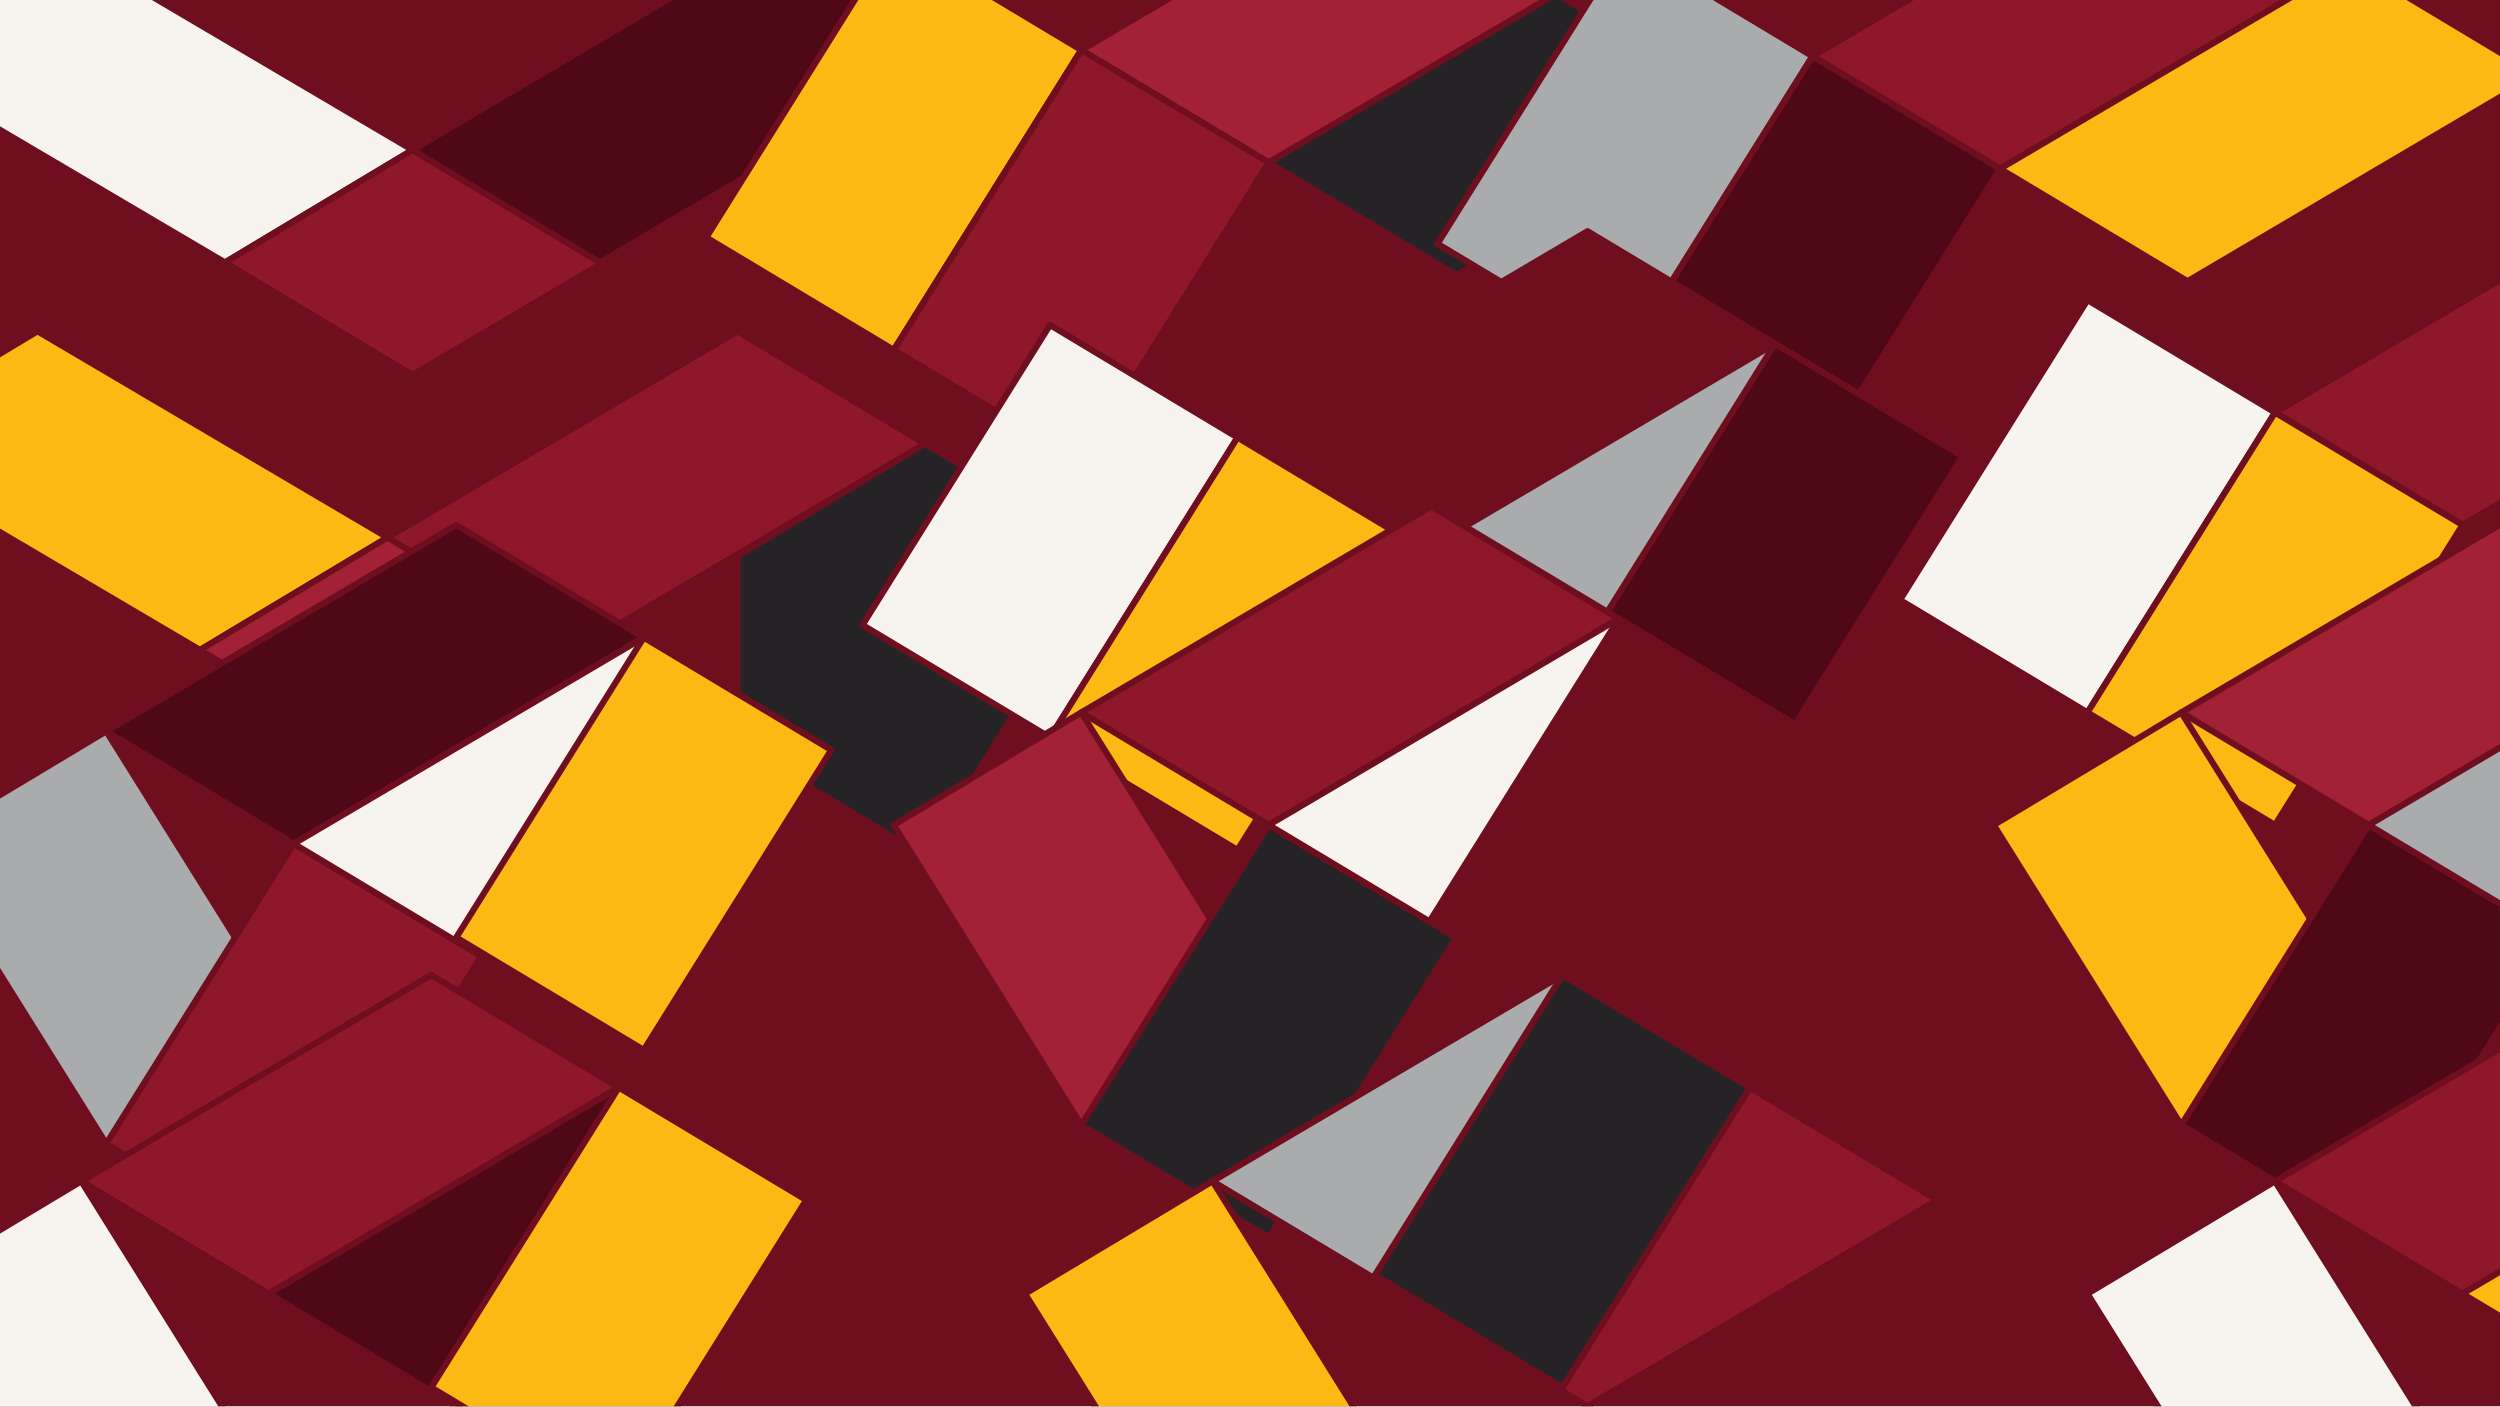
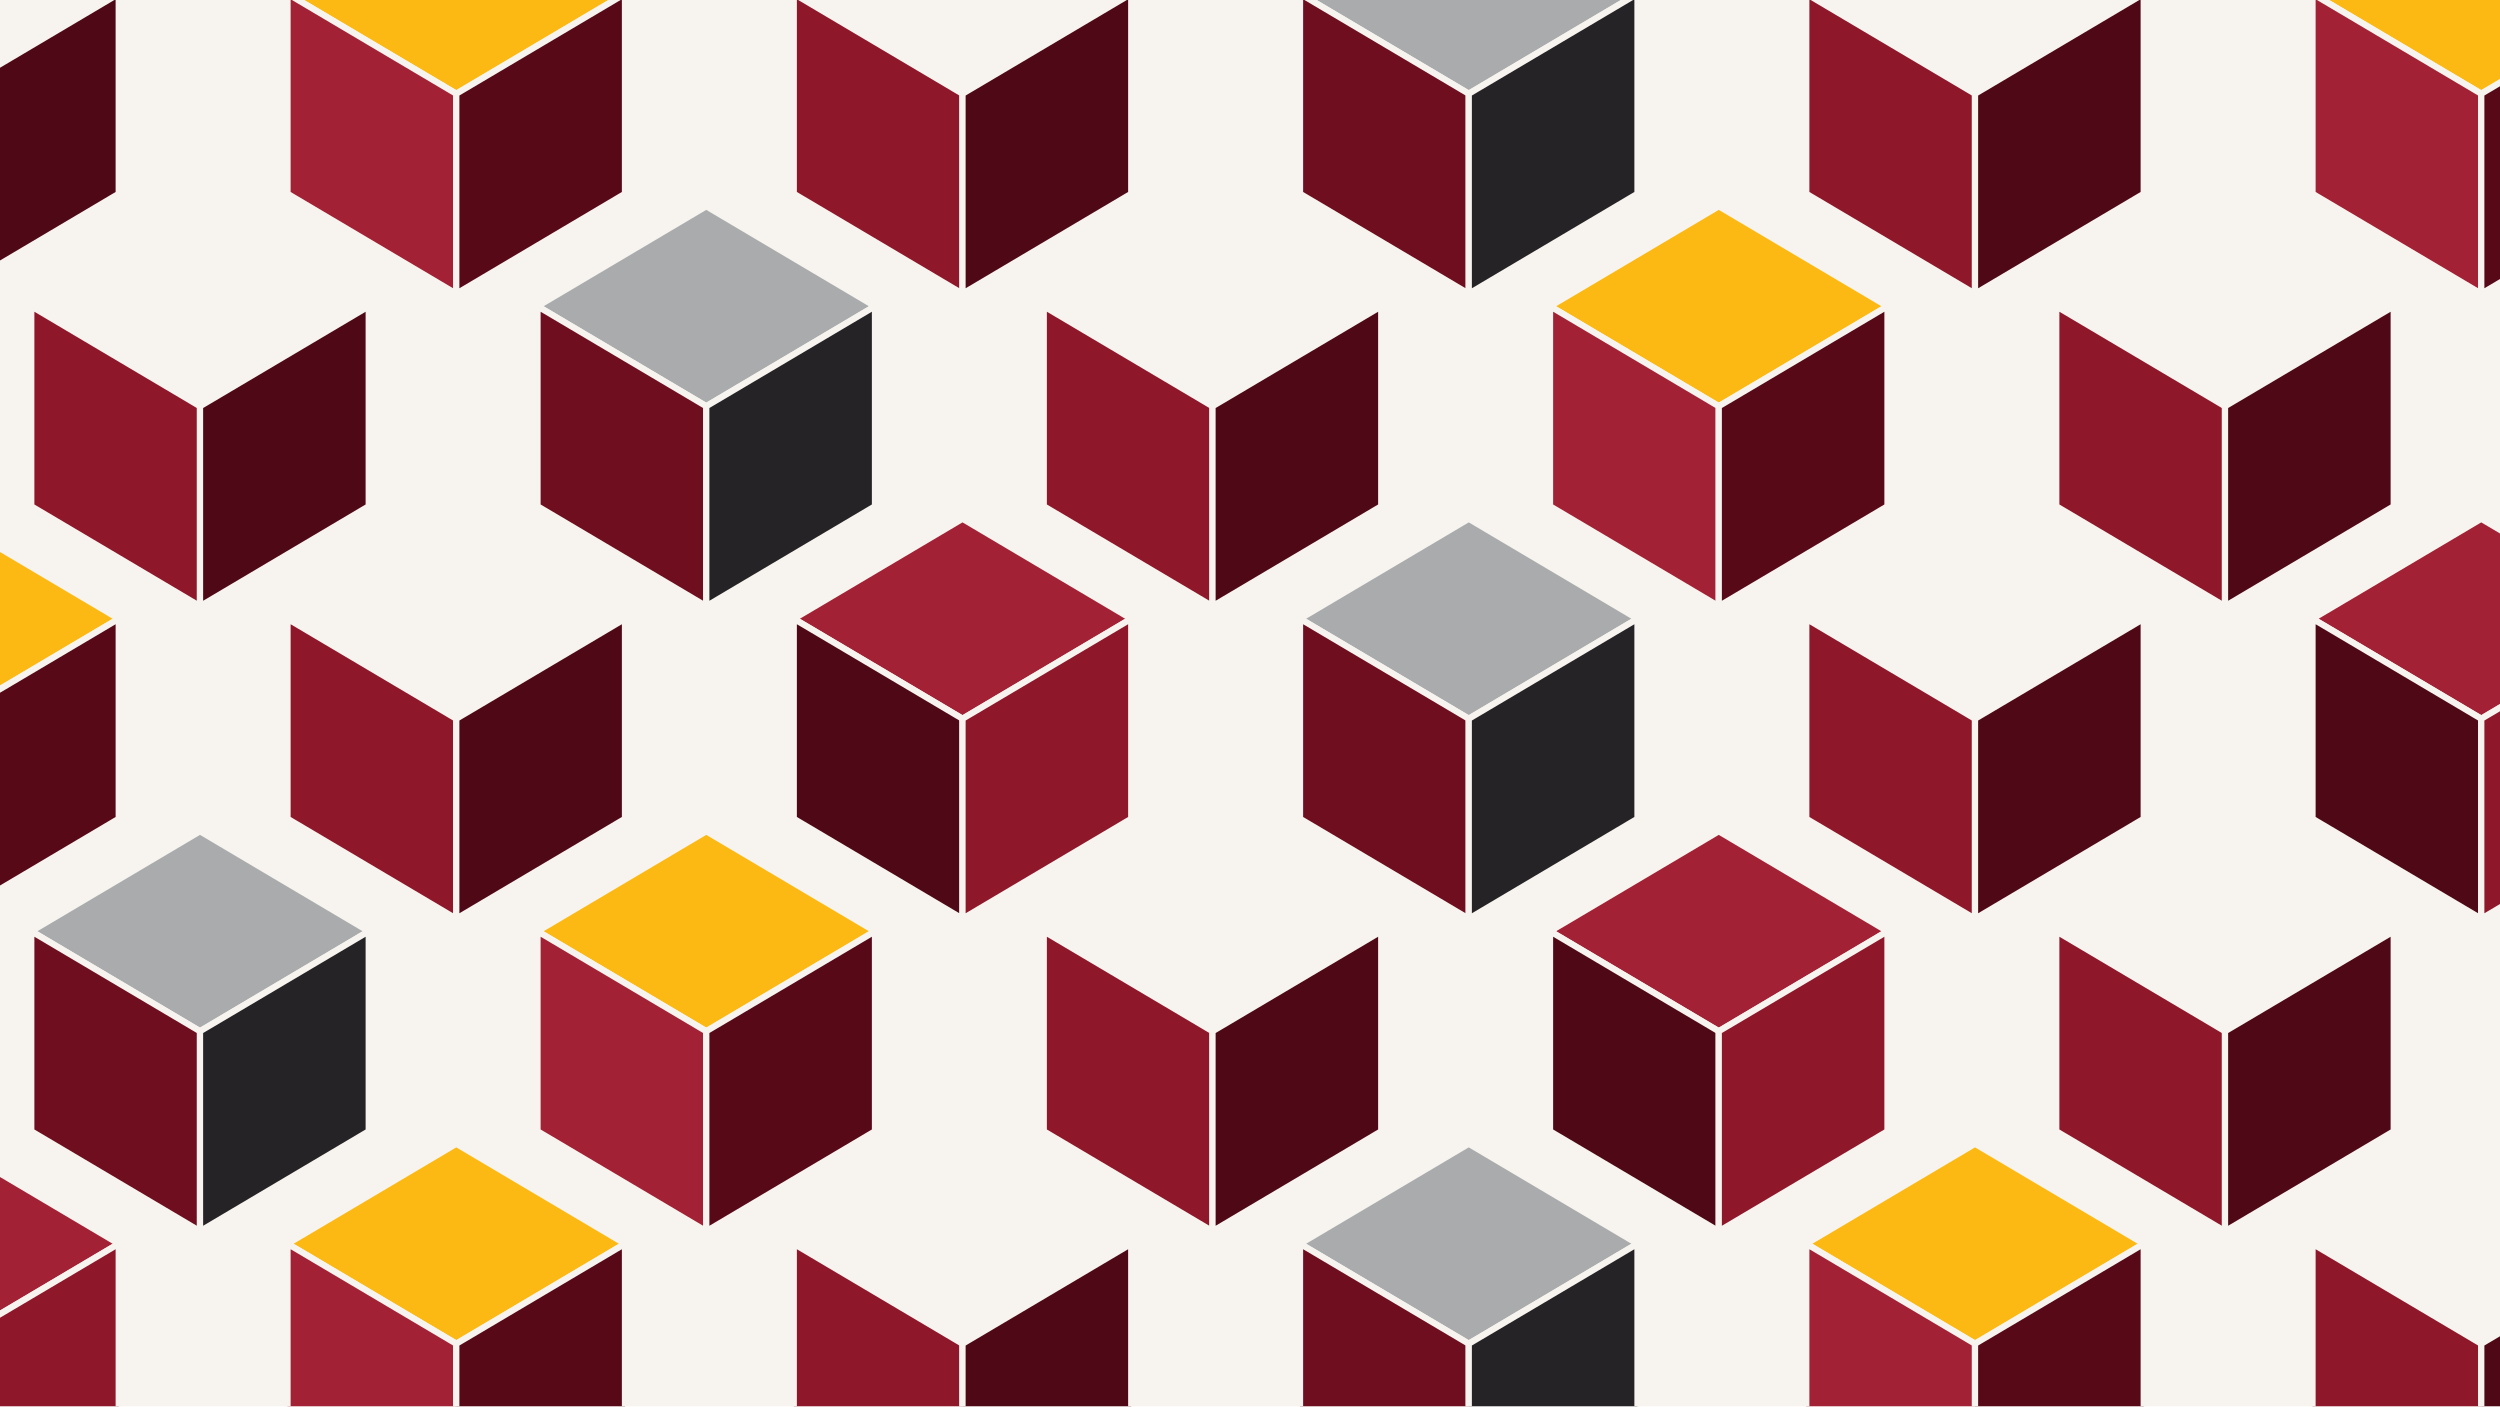
<svg xmlns="http://www.w3.org/2000/svg" viewBox="0 0 800 450" preserveAspectRatio="xMidYMid slice">
-   <rect width="800" height="450" fill="#6e0e1e" />
-   <g stroke="#6e0e1e" stroke-width="2" stroke-linejoin="round">
-     <path d="M-40 18 20-18 132 48 72 84Z" fill="#f7f4ef" />
-     <path d="M132 48 72 84 132 120 244 54 304 18 244-18Z" fill="#8f172a" />
-     <path d="M132 48 244-18 304 18 192 84Z" fill="#4f0916" />
-     <path d="M286-20 346 16 286 112 226 76Z" fill="#fdb913" />
-     <path d="M346 16 438-38 498-2 406 52Z" fill="#a32134" />
-     <path d="M346 16 406 52 346 148 286 112Z" fill="#8f172a" />
-     <path d="M406 52 498-2 558 34 466 88Z" fill="#262326" />
-     <path d="M520-18 580 18 520 114 460 78Z" fill="#a9abad" />
-     <path d="M580 18 692-48 752-12 640 54Z" fill="#8f172a" />
-     <path d="M580 18 640 54 580 150 520 114Z" fill="#4f0916" />
-     <path d="M640 54 752-12 812 24 700 90Z" fill="#fdb913" />
-     <path d="M-48 142 12 106 124 172 64 208Z" fill="#fdb913" />
-     <path d="M124 172 64 208 124 244 236 178 296 142 236 106Z" fill="#a32134" />
-     <path d="M124 172 236 106 296 142 184 208Z" fill="#8f172a" />
-     <path d="M236 178 296 142 356 178 296 274 236 238Z" fill="#262326" />
-     <path d="M336 104 396 140 336 236 276 200Z" fill="#f7f4ef" />
-     <path d="M396 140 508 74 568 110 456 176Z" fill="#6e0e1e" />
-     <path d="M396 140 456 176 396 272 336 236Z" fill="#fdb913" />
-     <path d="M456 176 568 110 628 146 516 212Z" fill="#a9abad" />
-     <path d="M568 110 628 146 568 242 508 206Z" fill="#4f0916" />
-     <path d="M668 96 728 132 668 228 608 192Z" fill="#f7f4ef" />
-     <path d="M728 132 840 66 900 102 788 168Z" fill="#8f172a" />
-     <path d="M728 132 788 168 728 264 668 228Z" fill="#fdb913" />
-     <path d="M-26 270 34 234 94 330 34 366Z" fill="#a9abad" />
-     <path d="M34 234 146 168 206 204 94 270Z" fill="#4f0916" />
-     <path d="M34 366 94 270 154 306 94 402Z" fill="#8f172a" />
-     <path d="M94 270 206 204 266 240 154 306Z" fill="#f7f4ef" />
-     <path d="M206 204 266 240 206 336 146 300Z" fill="#fdb913" />
-     <path d="M286 264 346 228 406 324 346 360Z" fill="#a32134" />
-     <path d="M346 228 458 162 518 198 406 264Z" fill="#8f172a" />
-     <path d="M346 360 406 264 466 300 406 396Z" fill="#262326" />
-     <path d="M406 264 518 198 578 234 466 300Z" fill="#f7f4ef" />
-     <path d="M518 198 578 234 518 330 458 294Z" fill="#6e0e1e" />
-     <path d="M638 264 698 228 758 324 698 360Z" fill="#fdb913" />
-     <path d="M698 228 810 162 870 198 758 264Z" fill="#a32134" />
-     <path d="M698 360 758 264 818 300 758 396Z" fill="#4f0916" />
-     <path d="M758 264 870 198 930 234 818 300Z" fill="#a9abad" />
-     <path d="M-34 414 26 378 86 474 26 510Z" fill="#f7f4ef" />
-     <path d="M26 378 138 312 198 348 86 414Z" fill="#8f172a" />
-     <path d="M86 414 198 348 258 384 146 450Z" fill="#4f0916" />
-     <path d="M198 348 258 384 198 480 138 444Z" fill="#fdb913" />
-     <path d="M328 414 388 378 448 474 388 510Z" fill="#fdb913" />
-     <path d="M388 378 500 312 560 348 448 414Z" fill="#a9abad" />
-     <path d="M448 414 560 348 620 384 508 450Z" fill="#8f172a" />
-     <path d="M500 312 560 348 500 444 440 408Z" fill="#262326" />
-     <path d="M668 414 728 378 788 474 728 510Z" fill="#f7f4ef" />
-     <path d="M728 378 840 312 900 348 788 414Z" fill="#8f172a" />
-     <path d="M788 414 900 348 960 384 848 450Z" fill="#fdb913" />
+   <rect width="800" height="450" fill="#f7f4ef" />
+   <defs>
+     <g id="block-a">
+       <path d="M0 32 54 0 108 32 54 64Z" fill="#f7f4ef" />
+       <path d="M0 32 54 64V128L0 96Z" fill="#8f172a" />
+       <path d="M54 64 108 32V96L54 128Z" fill="#4f0916" />
+     </g>
+     <g id="block-b">
+       <path d="M0 32 54 0 108 32 54 64Z" fill="#fdb913" />
+       <path d="M0 32 54 64V128L0 96Z" fill="#a32134" />
+       <path d="M54 64 108 32V96L54 128Z" fill="#570918" />
+     </g>
+     <g id="block-c">
+       <path d="M0 32 54 0 108 32 54 64Z" fill="#a9abad" />
+       <path d="M0 32 54 64V128L0 96Z" fill="#6e0e1e" />
+       <path d="M54 64 108 32V96L54 128Z" fill="#262326" />
+     </g>
+     <g id="block-d">
+       <path d="M0 32 54 0 108 32 54 64Z" fill="#a32134" />
+       <path d="M0 32 54 64V128L0 96Z" fill="#4f0916" />
+       <path d="M54 64 108 32V96L54 128Z" fill="#8f172a" />
+     </g>
+   </defs>
+   <g stroke="#f7f4ef" stroke-width="2" stroke-linejoin="round">
+     <use href="#block-a" x="-70" y="-34" />
+     <use href="#block-b" x="92" y="-34" />
+     <use href="#block-a" x="254" y="-34" />
+     <use href="#block-c" x="416" y="-34" />
+     <use href="#block-a" x="578" y="-34" />
+     <use href="#block-b" x="740" y="-34" />
+     <use href="#block-d" x="-152" y="66" />
+     <use href="#block-a" x="10" y="66" />
+     <use href="#block-c" x="172" y="66" />
+     <use href="#block-a" x="334" y="66" />
+     <use href="#block-b" x="496" y="66" />
+     <use href="#block-a" x="658" y="66" />
+     <use href="#block-b" x="-70" y="166" />
+     <use href="#block-a" x="92" y="166" />
+     <use href="#block-d" x="254" y="166" />
+     <use href="#block-c" x="416" y="166" />
+     <use href="#block-a" x="578" y="166" />
+     <use href="#block-d" x="740" y="166" />
+     <use href="#block-a" x="-152" y="266" />
+     <use href="#block-c" x="10" y="266" />
+     <use href="#block-b" x="172" y="266" />
+     <use href="#block-a" x="334" y="266" />
+     <use href="#block-d" x="496" y="266" />
+     <use href="#block-a" x="658" y="266" />
+     <use href="#block-d" x="-70" y="366" />
+     <use href="#block-b" x="92" y="366" />
+     <use href="#block-a" x="254" y="366" />
+     <use href="#block-c" x="416" y="366" />
+     <use href="#block-b" x="578" y="366" />
+     <use href="#block-a" x="740" y="366" />
  </g>
</svg>
